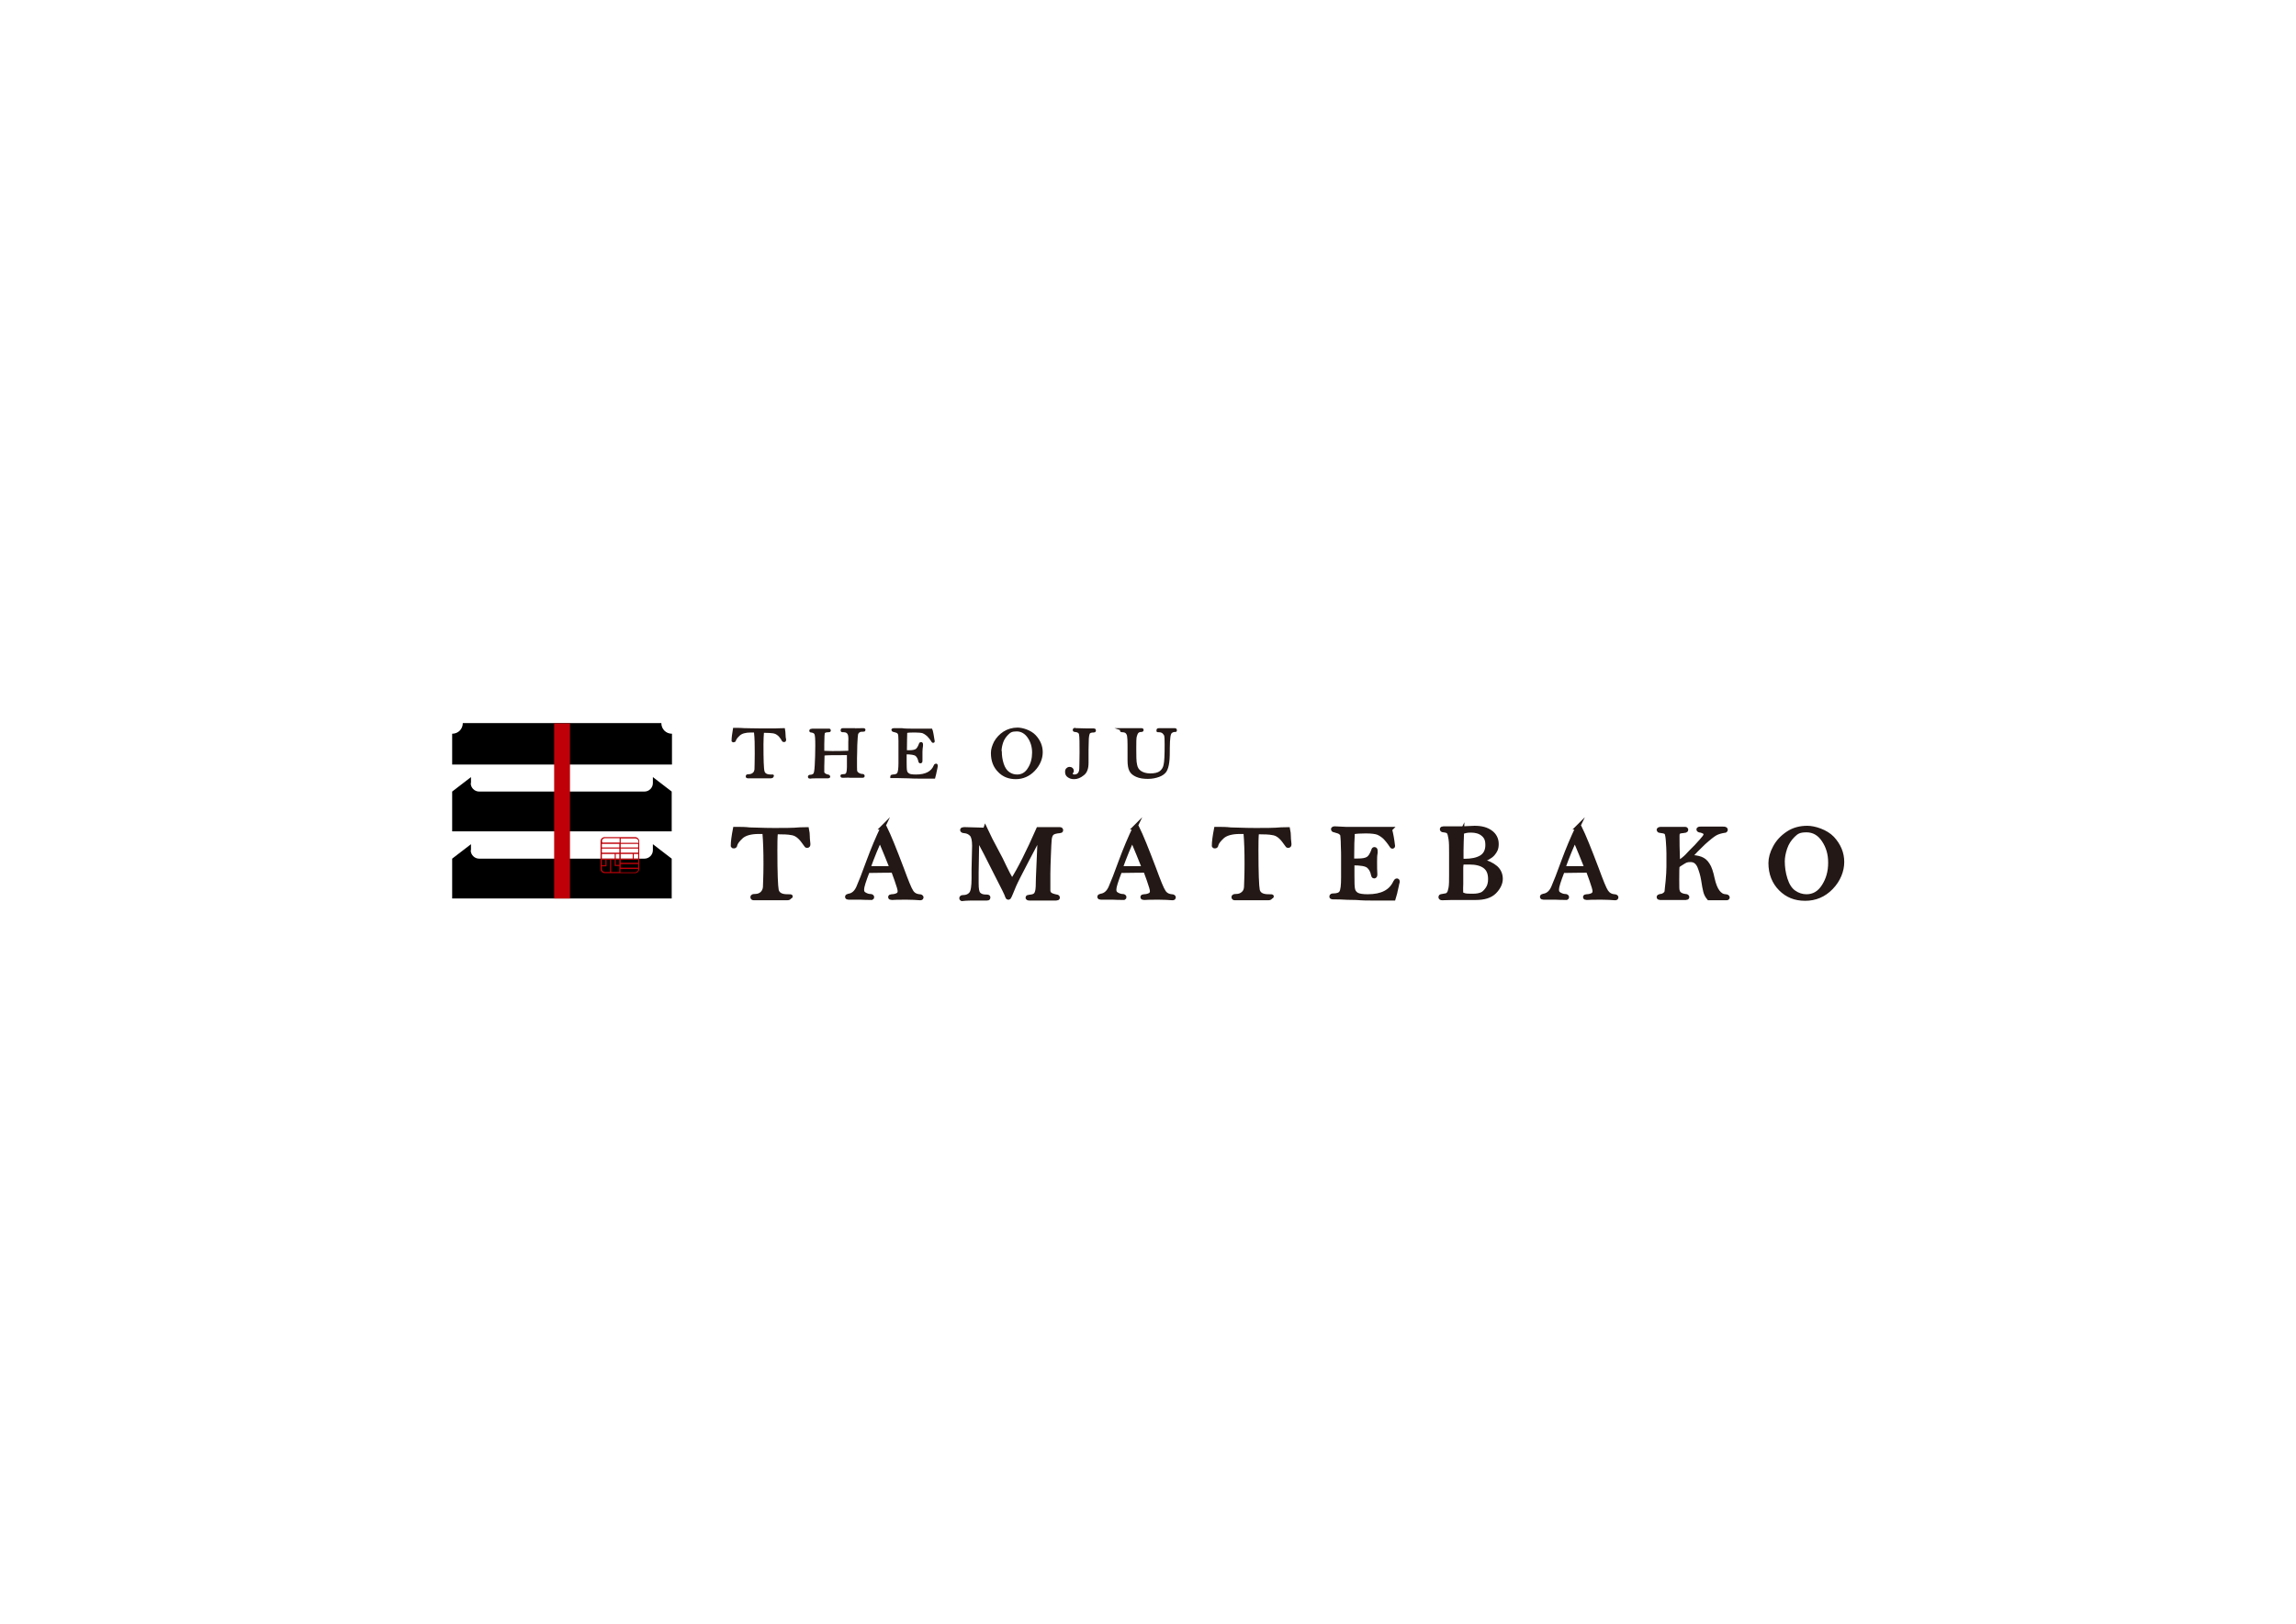
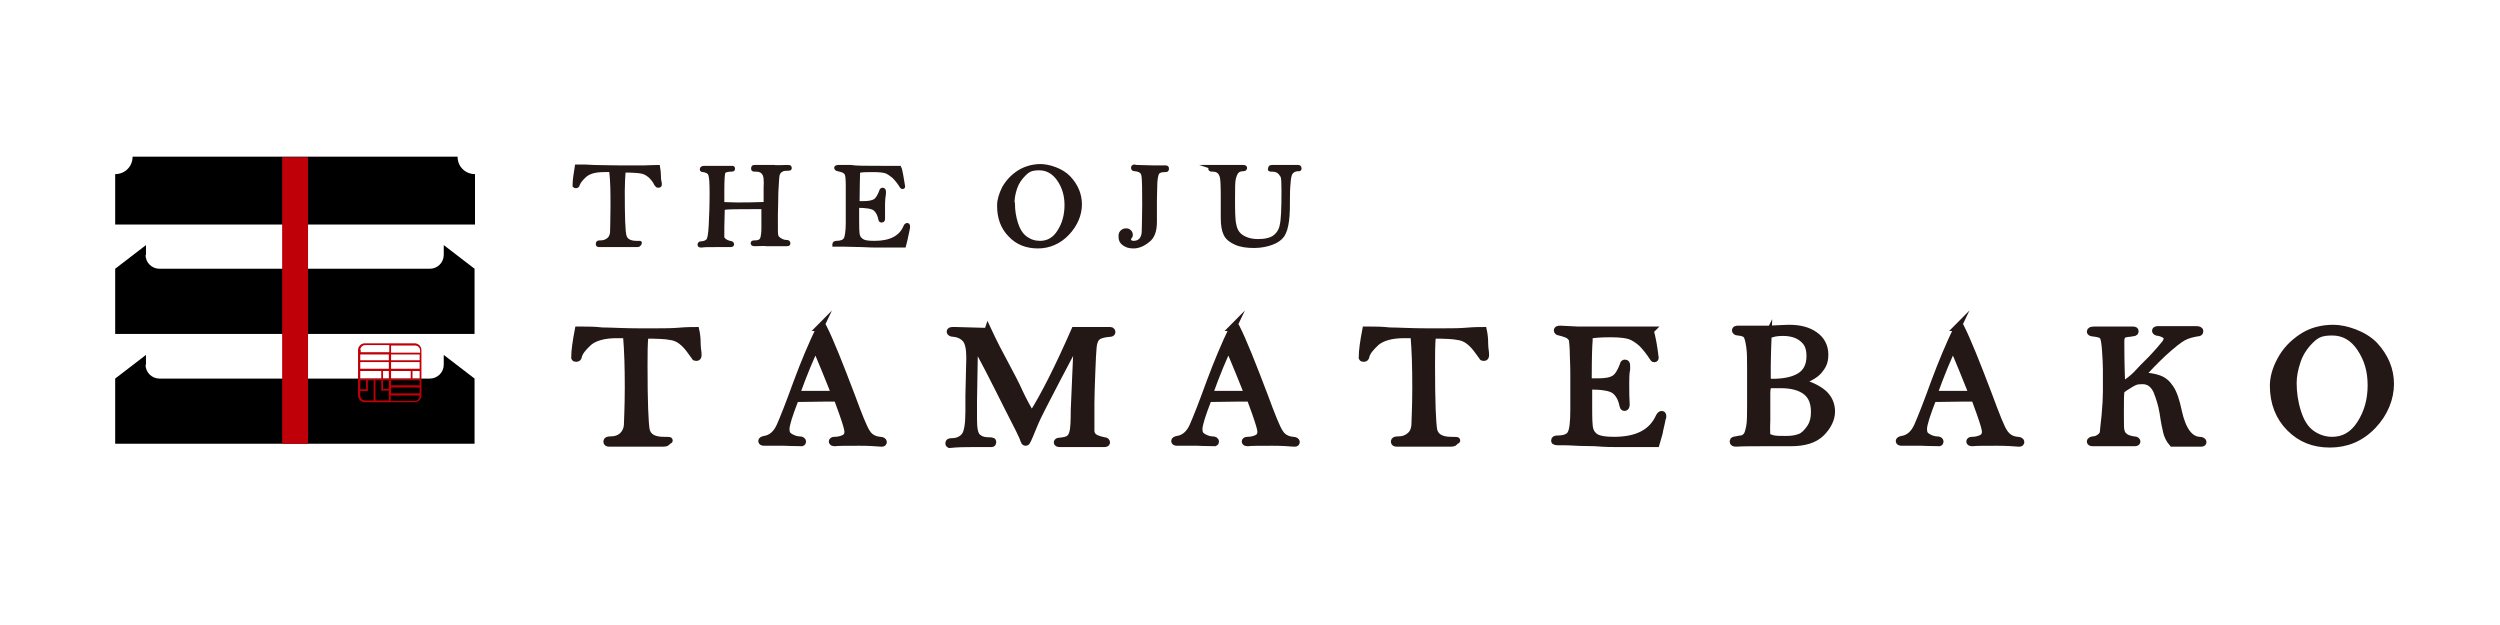
- <svg xmlns="http://www.w3.org/2000/svg" version="1.1" viewBox="0 0 841.9 595.3">
+ <svg xmlns="http://www.w3.org/2000/svg" version="1.1" viewBox="140 230 560 140">
  <defs>
    <style>
      .cls-1 {
        fill: #bf0008;
      }

      .cls-2 {
        stroke-width: .9px;
      }

      .cls-2, .cls-3 {
        fill: #231815;
        stroke: #231815;
        stroke-miterlimit: 10;
      }

      .cls-3 {
        stroke-width: 1.5px;
      }
    </style>
  </defs>
  <g>
    <g id="_レイヤー_1" data-name="レイヤー_1">
      <g>
        <g>
          <path class="cls-2" d="M276.8,268.1c-.7,0-1.2,0-1.5,0-2,0-3.4.4-4.3,1.2-.9.8-1.4,1.5-1.6,2.1,0,.2-.2.3-.4.3s-.2,0-.3-.1c0-1.1.2-2.5.5-4.3.4,0,.7,0,.8,0,.7,0,1.7,0,2.9.1,1.3,0,3.3.1,6,.1s4.5,0,5.4,0c.8,0,1.8-.1,3.1-.1.1.6.2,1.3.2,2,0,.8.1,1.3.2,1.7,0,0,0,.1,0,.2,0,.2,0,.3-.3.3s-.2,0-.3-.1-.3-.3-.5-.8c-.5-.7-1-1.3-1.5-1.6-.5-.4-1.1-.6-1.7-.7-.6-.1-1.9-.2-3.8-.2-.1,1.3-.2,2.9-.2,4.6,0,5.7.1,9.1.4,10.1.3,1,1.2,1.5,2.7,1.5s.6,0,.6.2-.2.3-.5.3h-8.5c-.2,0-.3,0-.3-.3s.2-.3.6-.3c.7,0,1.3-.2,1.8-.6s.7-.9.8-1.6c0-.7.1-2.6.1-5.8s0-5.5-.3-8.1Z" />
          <path class="cls-2" d="M311.5,275.7v-3.7c.1-1.6,0-2.7-.4-3.2-.3-.5-.9-.8-1.7-.8s-.7,0-.7-.3.1-.3.4-.3h4c0,.1,3.4,0,3.4,0,.3,0,.4,0,.4.2s0,.2-.3.2c-.7,0-1.2,0-1.6.3-.4.2-.6.5-.8,1-.1.5-.2,1.8-.3,4,0,2.2-.1,3.8-.1,4.8v3.3c0,1,0,1.7.3,2,.2.3.5.5.9.7.4.2.8.3,1.2.3.3,0,.4.1.4.3s-.1.2-.4.2h-4.3c0-.1-2.8,0-2.8,0-.3,0-.5,0-.5-.2s.1-.2.3-.2c.7,0,1.2-.1,1.4-.3.2-.1.4-.4.5-.8.1-.4.2-1.1.2-2v-4.8c-.7,0-1.5,0-2.3,0-3.6,0-5.8,0-6.8.2,0,1.7-.1,3.1-.1,4.2s0,2,0,2.3c0,.3.2.5.5.8.3.2.7.4,1.2.5.3,0,.5.2.5.3s-.1.2-.3.2-.2,0-.3,0c-.5,0-1.5,0-3.1,0s-2.7,0-3.1.1c0,0-.2,0-.2,0-.2,0-.3,0-.3-.2s.1-.3.4-.3c.7,0,1.2-.3,1.5-.6.3-.3.5-1.4.6-3.4.1-2,.2-4.3.2-7.1s-.1-3.7-.3-4.3c-.2-.6-.8-.9-1.6-1-.2,0-.3,0-.3-.2,0-.2.2-.3.6-.3h5.6c.4,0,.6,0,.7,0,0,0,.1,0,.1.2s-.1.2-.4.2c-.9,0-1.5.2-1.7.5-.2.2-.3,1.7-.3,4.3s0,1.2,0,2.9c.9,0,2,.1,3.3.1s3.6,0,5.9-.1Z" />
          <path class="cls-2" d="M341.5,267.6c.3,1,.5,2.4.8,4.2,0,0,0,.1-.1.1s-.1,0-.2-.1c-.6-1-1.2-1.7-1.8-2.3-.6-.5-1.2-.9-1.7-1.1-.6-.2-1.6-.3-3-.3s-2.4,0-3.2.2c0,0-.1.3-.1.5s0,.2,0,.3c0,.7-.1,2.6-.1,5.8s0,.3,0,.6c.7,0,1.2,0,1.4,0,1.2,0,2-.2,2.5-.5.5-.3,1-1.1,1.4-2.2,0-.2.2-.3.3-.3.2,0,.3.1.3.4v.5c-.1.7-.2,1.4-.2,2.2,0,1.2,0,2.3,0,3.3,0,.3,0,.5-.3.5s-.2-.1-.3-.3c-.2-1-.6-1.8-1.2-2.3-.6-.5-2-.7-4-.7,0,.6,0,1.7,0,3.1s0,3.1.2,3.6c.1.5.5.9,1,1.2.5.3,1.4.4,2.7.4,3.6,0,5.9-1.2,6.9-3.6.1-.3.3-.4.4-.4s.2,0,.2.3,0,.2,0,.3c0,.2-.2.8-.4,1.9,0,.2-.2.9-.5,2.1h-5.8c-.8,0-2,0-3.6-.1-1.6,0-3-.1-4.3-.1-1.2,0-1.9,0-1.9,0,0,0,0,0,0-.1,0-.2.2-.3.5-.3,1,0,1.7-.3,2-.8.3-.5.5-1.8.5-3.8v-2.7s0-2.6,0-2.6c0-.5,0-1.5,0-2.9,0-1.4-.1-2.3-.2-2.5,0-.2-.2-.4-.4-.6-.2-.2-.7-.4-1.6-.6-.2,0-.4-.2-.4-.3s.2-.2.5-.2h2.8c1,.2,3.4.2,7.3.2s3.9,0,3.9,0Z" />
          <path class="cls-2" d="M363.8,276c0-1.2.4-2.5,1.1-3.9.8-1.4,1.9-2.6,3.3-3.5s3.1-1.4,4.9-1.4,4.7.9,6.3,2.6c1.7,1.8,2.5,3.8,2.5,6s-.9,4.5-2.8,6.5c-1.8,1.9-4.1,2.9-6.6,2.9s-4.6-.8-6.2-2.5c-1.7-1.7-2.5-3.9-2.5-6.6ZM366.9,275.6c0,1.4.2,2.9.7,4.5.5,1.5,1.2,2.6,2.2,3.3,1,.7,2,1,3.2,1,1.8,0,3.3-.9,4.3-2.6,1.1-1.7,1.6-3.7,1.6-5.9s-.6-4.1-1.7-5.7c-1.1-1.6-2.6-2.5-4.4-2.5s-2.5.4-3.4,1.3c-.9.9-1.6,1.9-2,3.1s-.6,2.3-.6,3.4Z" />
          <path class="cls-2" d="M394.5,267.4h.2c1,0,2.3.1,3.8.1s1.3,0,1.8,0c.3,0,.5,0,.7,0,.3,0,.4,0,.4.3s-.1.3-.4.3c-.7,0-1.2.1-1.6.4-.3.3-.5,1-.6,2.3,0,1.2-.1,2.6-.1,4.1v4.8c0,2-.5,3.4-1.6,4.2-1.1.9-2.2,1.3-3.2,1.3s-1.5-.2-2.1-.6c-.6-.4-.8-.9-.8-1.6s.1-.7.3-1c.2-.2.5-.4.9-.4s.6.1.8.3c.2.2.3.4.3.7s0,.3-.2.5c-.2.3-.2.5-.2.6,0,.2,0,.4.3.5.2.1.4.2.7.2.7,0,1.2-.2,1.6-.6.4-.4.7-1.1.7-2,0-.9.1-2.9.1-5.9s0-5.9-.2-6.7c-.1-.7-.7-1.2-1.9-1.3-.3,0-.4-.1-.4-.3s.1-.3.3-.3Z" />
          <path class="cls-2" d="M411.4,267.4h6.9c.4,0,.6,0,.6.2s-.1.3-.4.3c-.7,0-1.1.2-1.4.5-.3.3-.5.8-.7,1.5-.2.7-.2,2.3-.2,4.6s0,4.8.3,5.9c.2,1.1.7,2,1.6,2.6.9.6,2.1,1,3.7,1s2.9-.3,3.7-.9c.8-.6,1.4-1.5,1.6-2.6.3-1.2.4-3.7.4-7.6s-.2-3.3-.6-4c-.4-.6-1.1-.9-1.9-.9s-.5,0-.5-.3.2-.3.7-.3h5.5c.2,0,.4,0,.4.3s-.1.2-.3.2c-.7,0-1.2.3-1.5.6s-.5.9-.6,1.8c-.1.9-.2,2.1-.2,3.8s0,3.9-.2,5.3c-.2,1.5-.5,2.5-1,3.3-.5.7-1.3,1.3-2.4,1.7-1.1.4-2.4.7-4,.7s-3-.2-4.1-.7c-1.1-.5-1.9-1.1-2.3-2-.4-.8-.6-2-.6-3.6v-3.7c0-3.3,0-5.3-.4-6-.3-.7-.9-1.1-1.9-1.1-.3,0-.5,0-.5-.2s.2-.3.6-.3Z" />
        </g>
        <g>
          <path class="cls-3" d="M280.4,305c-1,0-1.8,0-2.2,0-2.9,0-5,.6-6.3,1.7-1.3,1.2-2.1,2.2-2.3,3.1,0,.3-.2.5-.5.5s-.3,0-.4-.2c0-1.5.3-3.6.8-6.2.6,0,1,0,1.2,0,1,0,2.4,0,4.2.2,1.9,0,4.8.2,8.7.2s6.6,0,7.8-.1c1.1-.1,2.6-.2,4.5-.2.2.9.3,1.9.3,2.9,0,1.1.2,1.9.2,2.4,0,0,0,.2,0,.3,0,.3-.1.5-.4.5s-.3,0-.4-.2-.4-.5-.8-1.1c-.7-1-1.4-1.8-2.2-2.4s-1.6-.9-2.5-1c-.9-.2-2.8-.3-5.6-.3-.2,1.9-.2,4.2-.2,6.7,0,8.3.2,13.1.5,14.6.4,1.5,1.7,2.2,3.9,2.2s.8.1.8.3-.3.4-.8.4h-12.3c-.3,0-.5-.1-.5-.4s.3-.4.9-.4c1.1,0,1.9-.3,2.6-.9.6-.6,1-1.3,1.1-2.3,0-1,.2-3.8.2-8.5s-.1-7.9-.4-11.8Z" />
          <path class="cls-3" d="M323.6,303.4h.9c1.5,3,3.5,8,6.2,15.1,1.7,4.6,2.8,7.4,3.5,8.4.6,1,1.6,1.6,3,1.7.4,0,.7.2.7.4s-.1.3-.3.3h-.3c-1.2-.1-2.8-.2-4.7-.2-2.9,0-4.8,0-5.6.1-.4,0-.6-.1-.6-.3s.2-.3.5-.3c1.1,0,1.9-.3,2.4-.6.4-.3.6-.7.6-1.3s-.4-1.9-1.2-4.2l-1.2-3.3c-.7,0-3.8,0-9.3.1-1.4,3.6-2.1,5.8-2.1,6.8s.3,1.4,1,1.8c.7.4,1.4.6,2,.6.5,0,.7.2.7.4s0,.2-.2.3c-2.1,0-3.4-.1-3.9-.1-2.2,0-3.8,0-4.5,0-.4,0-.6-.1-.6-.3s.2-.3.6-.4c1.5-.2,2.7-1.2,3.5-3,.8-1.8,2.1-5.1,3.8-9.8,1.6-4.3,3.3-8.4,5.2-12.3ZM322.8,307.6c-1.2,2.4-2.7,6-4.4,10.7,1.4,0,2.4,0,3,0h5.6c-.5-1.2-1.2-3-2.1-5.2-1.1-2.6-1.8-4.4-2.2-5.3Z" />
          <path class="cls-3" d="M361.3,303.9c1.3,2.8,2.6,5.3,3.8,7.5,1.4,2.6,2.5,4.7,3.3,6.5.8,1.7,1.7,3.4,2.7,5.1,2.8-4.4,6-10.8,9.6-19h8c.3,0,.4.2.4.4s-.2.3-.5.3c-1.4.1-2.4.4-2.8.8-.5.4-.8,1.2-.9,2.2-.1,1-.2,2.9-.3,5.7-.1,2.8-.2,5.1-.2,6.9,0,3.5,0,5.6,0,6.2,0,.6.3,1.1.7,1.4.4.3,1.2.6,2.3.8.3,0,.5.2.5.4s-.2.3-.6.3h-7.8s-2,0-2,0c-.5,0-.7-.1-.7-.3s.2-.3.5-.3c1.1-.1,1.9-.3,2.2-.6.4-.3.6-.7.8-1.4.2-.7.3-2.3.3-5l.4-9.3.2-4.6c0-.3,0-.5-.2-.5-.2,0-.3.1-.4.3l-4,7.6c-2.5,4.8-4.1,7.9-4.7,9.3l-1.2,2.9c-.4.9-.6,1.4-.7,1.5s-.2.1-.3.1c-.2,0-.3-.2-.4-.5-.2-.8-1.5-3.3-3.7-7.6-1.2-2.4-2.6-5.2-4.2-8.3-1.6-3.1-2.5-4.7-2.6-4.8s-.2-.2-.3-.2c-.1,0-.2.2-.2.5l-.2,11.7v3.9c0,2.1.2,3.4.8,4,.6.6,1.4.9,2.5.9s1,.1,1,.4-.2.3-.5.3h-.4s-1.3,0-1.3,0h-2.8c-1.2,0-2.8,0-4.7.2-.2-.1-.2-.2-.2-.3,0-.3.2-.4.7-.4,1.3,0,2.3-.5,2.9-1.3.6-.8.9-2.6.9-5.5v-3.4s.2-8.6.2-8.6c0-2-.3-3.4-.9-4.1-.6-.7-1.5-1.2-2.7-1.3-.5,0-.8-.2-.8-.4s.2-.3.6-.3.4,0,.7,0l7.1.2Z" />
          <path class="cls-3" d="M416.1,303.4h.9c1.5,3,3.5,8,6.2,15.1,1.7,4.6,2.8,7.4,3.5,8.4.6,1,1.6,1.6,3,1.7.4,0,.7.2.7.4s-.1.3-.3.3h-.3c-1.2-.1-2.8-.2-4.7-.2-2.9,0-4.8,0-5.6.1-.4,0-.6-.1-.6-.3s.2-.3.5-.3c1.1,0,1.9-.3,2.4-.6.4-.3.6-.7.6-1.3s-.4-1.9-1.2-4.2l-1.2-3.3c-.7,0-3.8,0-9.3.1-1.4,3.6-2.1,5.8-2.1,6.8s.3,1.4,1,1.8c.7.4,1.4.6,2,.6.5,0,.7.2.7.4s0,.2-.2.3c-2.1,0-3.4-.1-3.9-.1-2.2,0-3.8,0-4.5,0-.4,0-.6-.1-.6-.3s.2-.3.6-.4c1.5-.2,2.7-1.2,3.5-3,.8-1.8,2.1-5.1,3.8-9.8,1.6-4.3,3.3-8.4,5.2-12.3ZM415.3,307.6c-1.2,2.4-2.7,6-4.4,10.7,1.4,0,2.4,0,3,0h5.6c-.5-1.2-1.2-3-2.1-5.2-1.1-2.6-1.8-4.4-2.2-5.3Z" />
          <path class="cls-3" d="M456.8,305c-1,0-1.8,0-2.2,0-2.9,0-5,.6-6.3,1.7-1.3,1.2-2.1,2.2-2.3,3.1,0,.3-.2.5-.5.5s-.3,0-.4-.2c0-1.5.3-3.6.8-6.2.6,0,1,0,1.2,0,1,0,2.4,0,4.2.2,1.9,0,4.8.2,8.7.2s6.6,0,7.8-.1c1.1-.1,2.6-.2,4.5-.2.2.9.3,1.9.3,2.9,0,1.1.2,1.9.2,2.4,0,0,0,.2,0,.3,0,.3-.1.5-.4.5s-.3,0-.4-.2-.4-.5-.8-1.1c-.7-1-1.4-1.8-2.2-2.4s-1.6-.9-2.5-1c-.9-.2-2.8-.3-5.6-.3-.2,1.9-.2,4.2-.2,6.7,0,8.3.2,13.1.5,14.6.4,1.5,1.7,2.2,3.9,2.2s.8.1.8.3-.3.4-.8.4h-12.3c-.3,0-.5-.1-.5-.4s.3-.4.9-.4c1.1,0,1.9-.3,2.6-.9s1-1.3,1.1-2.3c0-1,.2-3.8.2-8.5s-.1-7.9-.4-11.8Z" />
          <path class="cls-3" d="M509.7,304.1c.4,1.4.8,3.5,1.1,6.1,0,.1-.1.2-.2.2s-.2,0-.3-.2c-.9-1.4-1.8-2.5-2.6-3.3-.8-.7-1.7-1.3-2.5-1.6-.8-.3-2.3-.5-4.4-.5s-3.5.1-4.6.3c-.1.1-.2.4-.2.7s0,.3,0,.5c-.1,1-.2,3.8-.2,8.4s0,.5,0,.8c1,0,1.7,0,2.1,0,1.7,0,2.9-.2,3.7-.7.8-.5,1.4-1.5,2-3.1,0-.3.2-.4.4-.4.3,0,.4.2.4.6v.8c-.2,1-.2,2.1-.2,3.2,0,1.8,0,3.3.1,4.7,0,.4-.1.7-.4.7s-.3-.2-.4-.5c-.3-1.5-.9-2.6-1.8-3.3-.9-.7-2.8-1-5.8-1,0,.9,0,2.5,0,4.6s0,4.4.3,5.2c.2.7.7,1.3,1.4,1.7.8.4,2.1.6,3.9.6,5.2,0,8.5-1.7,10.1-5.2.2-.4.4-.6.6-.6s.3.1.3.4,0,.3-.1.5c0,.2-.3,1.2-.6,2.7,0,.3-.3,1.3-.8,3h-8.4c-1.2,0-3,0-5.3-.2-2.3,0-4.4-.1-6.2-.2-1.8,0-2.7,0-2.8-.1s-.1-.1-.1-.2c0-.3.2-.4.7-.4,1.5,0,2.5-.4,2.9-1.1.5-.8.7-2.6.7-5.5v-4s0-3.7,0-3.7c0-.7,0-2.2-.1-4.2,0-2.1-.2-3.3-.2-3.6,0-.3-.3-.6-.6-.9-.3-.3-1.1-.6-2.3-.9-.3,0-.5-.2-.5-.4s.2-.3.7-.3l4.1.2c1.4,0,5,0,10.6,0s5.6,0,5.7,0Z" />
          <path class="cls-3" d="M542.9,315.5c2.5.6,4.3,1.5,5.6,2.6,1.2,1.1,1.8,2.5,1.8,4.1s-.8,3.3-2.3,4.8c-1.5,1.5-3.8,2.2-6.8,2.2s-1.5,0-2.7,0c-.8,0-1.2,0-1.3,0-4.1,0-6.9,0-8.3.1-.5,0-.7-.1-.7-.4s0-.2.2-.3c.1,0,.7-.2,1.5-.3.5,0,1-.3,1.3-.7.3-.3.5-1.1.7-2.1.2-1.1.2-2.7.2-4.8s0-3.8,0-5.1c0-1.3,0-2.3,0-2.9,0-2.1,0-3.8-.2-5.1-.2-1.3-.4-2.1-.7-2.5-.3-.4-.9-.6-1.9-.7-.4,0-.6-.2-.6-.4s.2-.3.6-.3h3.6c1.2,0,2.3,0,3.3,0,2.3-.1,3.8-.2,4.5-.2,2.5,0,4.4.5,5.9,1.6,1.4,1,2.2,2.5,2.2,4.3s-.5,2.6-1.4,3.7c-.9,1-2.5,1.9-4.8,2.5ZM536.1,316.4c-.2.3-.3.9-.3,1.7v6c-.1,2.1,0,3.3,0,3.5.1.2.5.4,1.2.6.7.2,1.7.2,3.1.2s2.3-.2,3.1-.5c.8-.3,1.5-1,2.2-2s1-2.2,1-3.6c0-2.1-.6-3.6-1.9-4.6-1.3-1-3.2-1.5-5.7-1.5s-1.8,0-2.8.1ZM536.1,304.9c-.1,2.8-.2,5.1-.2,6.9v2.9c0,.4,0,.6.2.7s.4.2.9.2c2.5,0,4.6-.4,6.1-1.3,1.5-.9,2.3-2.4,2.3-4.5s-.6-3.1-1.7-4c-1.1-.9-2.6-1.3-4.3-1.3s-2.1.2-3.4.6Z" />
          <path class="cls-3" d="M578.4,303.4h.9c1.5,3,3.5,8,6.2,15.1,1.7,4.6,2.8,7.4,3.5,8.4s1.6,1.6,3,1.7c.4,0,.7.2.7.4s-.1.3-.3.3h-.3c-1.2-.1-2.8-.2-4.7-.2-2.9,0-4.8,0-5.6.1-.4,0-.6-.1-.6-.3s.2-.3.5-.3c1.1,0,1.9-.3,2.4-.6.4-.3.6-.7.6-1.3s-.4-1.9-1.2-4.2l-1.2-3.3c-.7,0-3.8,0-9.3.1-1.4,3.6-2.1,5.8-2.1,6.8s.3,1.4,1,1.8c.7.4,1.4.6,2,.6.5,0,.7.2.7.4s0,.2-.2.3c-2.1,0-3.4-.1-3.9-.1-2.2,0-3.8,0-4.5,0-.4,0-.6-.1-.6-.3s.2-.3.6-.4c1.5-.2,2.7-1.2,3.5-3,.8-1.8,2.1-5.1,3.8-9.8,1.6-4.3,3.3-8.4,5.2-12.3ZM577.6,307.6c-1.2,2.4-2.7,6-4.4,10.7,1.4,0,2.4,0,3,0h5.6c-.5-1.2-1.2-3-2.1-5.2-1.1-2.6-1.8-4.4-2.2-5.3Z" />
          <path class="cls-3" d="M615.4,316.3c1.3-.8,2.3-1.6,3.1-2.4.7-.8,1.9-2,3.5-3.6,1.6-1.7,2.5-2.8,2.9-3.3s.5-.9.5-1.2-.2-.6-.5-.8c-.4-.2-.8-.4-1.3-.5-.5,0-.8-.2-.8-.4s.2-.3.7-.3.2,0,.4,0c.5,0,2,0,4.4,0s2.9,0,3.5,0c.7,0,1,.1,1,.4s-.2.4-.6.4c-1.2.2-2.3.5-3.2,1-.9.5-2.3,1.6-4.3,3.4-1.9,1.8-3.6,3.5-5,5.2,1.5,0,2.8.2,3.9.6,1.1.4,1.9,1.1,2.6,2.2.7,1,1.3,2.8,1.8,5.2.9,4.1,2.5,6.3,4.7,6.4.5,0,.8.2.8.4s-.1.3-.4.3h-1.8c-2.7,0-4.3,0-4.7,0-.7-.8-1.1-1.7-1.3-2.5s-.5-2.2-.8-4.3c-.3-1.8-.8-3.4-1.4-4.9-.7-1.5-1.7-2.3-3.2-2.3s-1.9.3-2.9.9c-1,.6-1.6,1-1.8,1.3-.2.3-.2,2-.2,5.1s0,3.5.2,4.1c.1.5.5.9.9,1.2.5.3,1.1.5,1.9.6.5,0,.7.2.7.4s-.2.3-.5.3h-.2c-.4,0-1.7,0-4.1,0s-4.4,0-4.8,0c-.2,0-.3,0-.4,0-.3,0-.5-.1-.5-.3s.2-.3.6-.4c.7,0,1.2-.3,1.6-.6.4-.3.6-.6.7-1,0-.4.2-1.7.4-3.8.2-2.2.3-4,.3-5.4s0-3.5,0-4.9c0-1.3-.1-2.8-.2-4.3-.1-1.6-.3-2.5-.4-2.8-.1-.3-.4-.6-.6-.7s-.9-.3-1.9-.4c-.3,0-.5-.2-.5-.3,0-.3.3-.4.9-.4h1.6s7.1,0,7.1,0c.4,0,.5.1.5.3s0,.2-.2.3c-.1,0-.5.1-1.1.2-.6,0-1,.2-1.2.2-.2,0-.3.2-.5.5s-.2.7-.2,1.3c0,1.5,0,4.7.2,9.8Z" />
          <path class="cls-3" d="M649.2,316.4c0-1.7.5-3.7,1.6-5.7,1.1-2.1,2.7-3.8,4.8-5.2,2.1-1.4,4.5-2,7.1-2s6.8,1.3,9.2,3.8c2.4,2.6,3.6,5.5,3.6,8.7s-1.3,6.6-4,9.4c-2.7,2.8-5.9,4.1-9.6,4.1s-6.6-1.2-9-3.6c-2.4-2.4-3.7-5.6-3.7-9.5ZM653.7,315.8c0,2.1.3,4.3,1,6.5.7,2.2,1.7,3.8,3.1,4.8,1.4,1,3,1.5,4.6,1.5,2.6,0,4.7-1.2,6.3-3.7,1.6-2.5,2.4-5.3,2.4-8.6s-.8-5.9-2.4-8.3c-1.6-2.4-3.7-3.6-6.3-3.6s-3.6.6-4.9,1.9c-1.3,1.3-2.3,2.8-2.9,4.6-.6,1.8-.9,3.4-.9,4.9Z" />
        </g>
      </g>
      <g>
        <path d="M172.7,311.7v-2.2l-6.9,5.3v14.6h80.5v-14.6l-6.9-5.3v2.2c0,1.7-1.4,3.1-3.1,3.1h-60.6c-1.7,0-3.1-1.4-3.1-3.1Z" />
        <path d="M172.7,287.1v-2.2l-6.9,5.3v14.6h80.5v-14.6l-6.9-5.3v2.2c0,1.7-1.4,3.1-3.1,3.1h-60.6c-1.7,0-3.1-1.4-3.1-3.1Z" />
        <path d="M246.4,280.3h-80.6v-11.3c2.2,0,3.9-1.7,3.9-3.9h72.8c0,2.2,1.7,3.9,3.9,3.9v11.3Z" />
      </g>
      <path class="cls-1" d="M232.9,306.9h-11.2c-.8,0-1.5.7-1.5,1.5v10.2c0,.8.7,1.5,1.5,1.5h11.2c.8,0,1.5-.7,1.5-1.5v-10.2c0-.8-.7-1.5-1.5-1.5ZM227.6,313.1h4.4c0,.4,0,1.1,0,1.7h-4.4v-1.7ZM220.7,308.4c0-.6.5-1.1,1.1-1.1h5.4v1.6h-6.4v-.6ZM227.1,315.2v1.9h-1.3v-1.9h1.3ZM225.8,314.8v-1.7h1.3v1.7h-1.3ZM220.7,309.4h6.4v1.3h-6.4v-1.3ZM220.7,311.1h6.4v1.5h-6.4v-1.5ZM220.7,315.2h1.3v2h-1.3v-2ZM223.7,319.7h-1.9c-.6,0-1.1-.5-1.1-1.1v-1h1.7v-2.4h1.3v4.5ZM225.4,314.8h-4.7v-1.7h4.7v1.7ZM227.1,317.5v2.2h-3v-4.5h1.3v2.3h1.7ZM234,318.7c0,.6-.5,1.1-1.1,1.1h-5.4v-1.2h6.4ZM234,318.1h-6.4v-1.3h6.4v1.3ZM234,316.3h-6.4v-1.1h6.4v1.1ZM234,314.8h-1.6c0-.9,0-1.4,0-1.7h1.6v1.7ZM234,312.6h-6.4v-1.5h6.4v1.5ZM234,310.7h-6.4v-1.3h6.4v1.3ZM234,309h-6.4v-1.6h5.4c.6,0,1.1.5,1.1,1.1v.6Z" />
      <rect class="cls-1" x="203.2" y="265.2" width="5.8" height="64.2" />
    </g>
  </g>
</svg>
